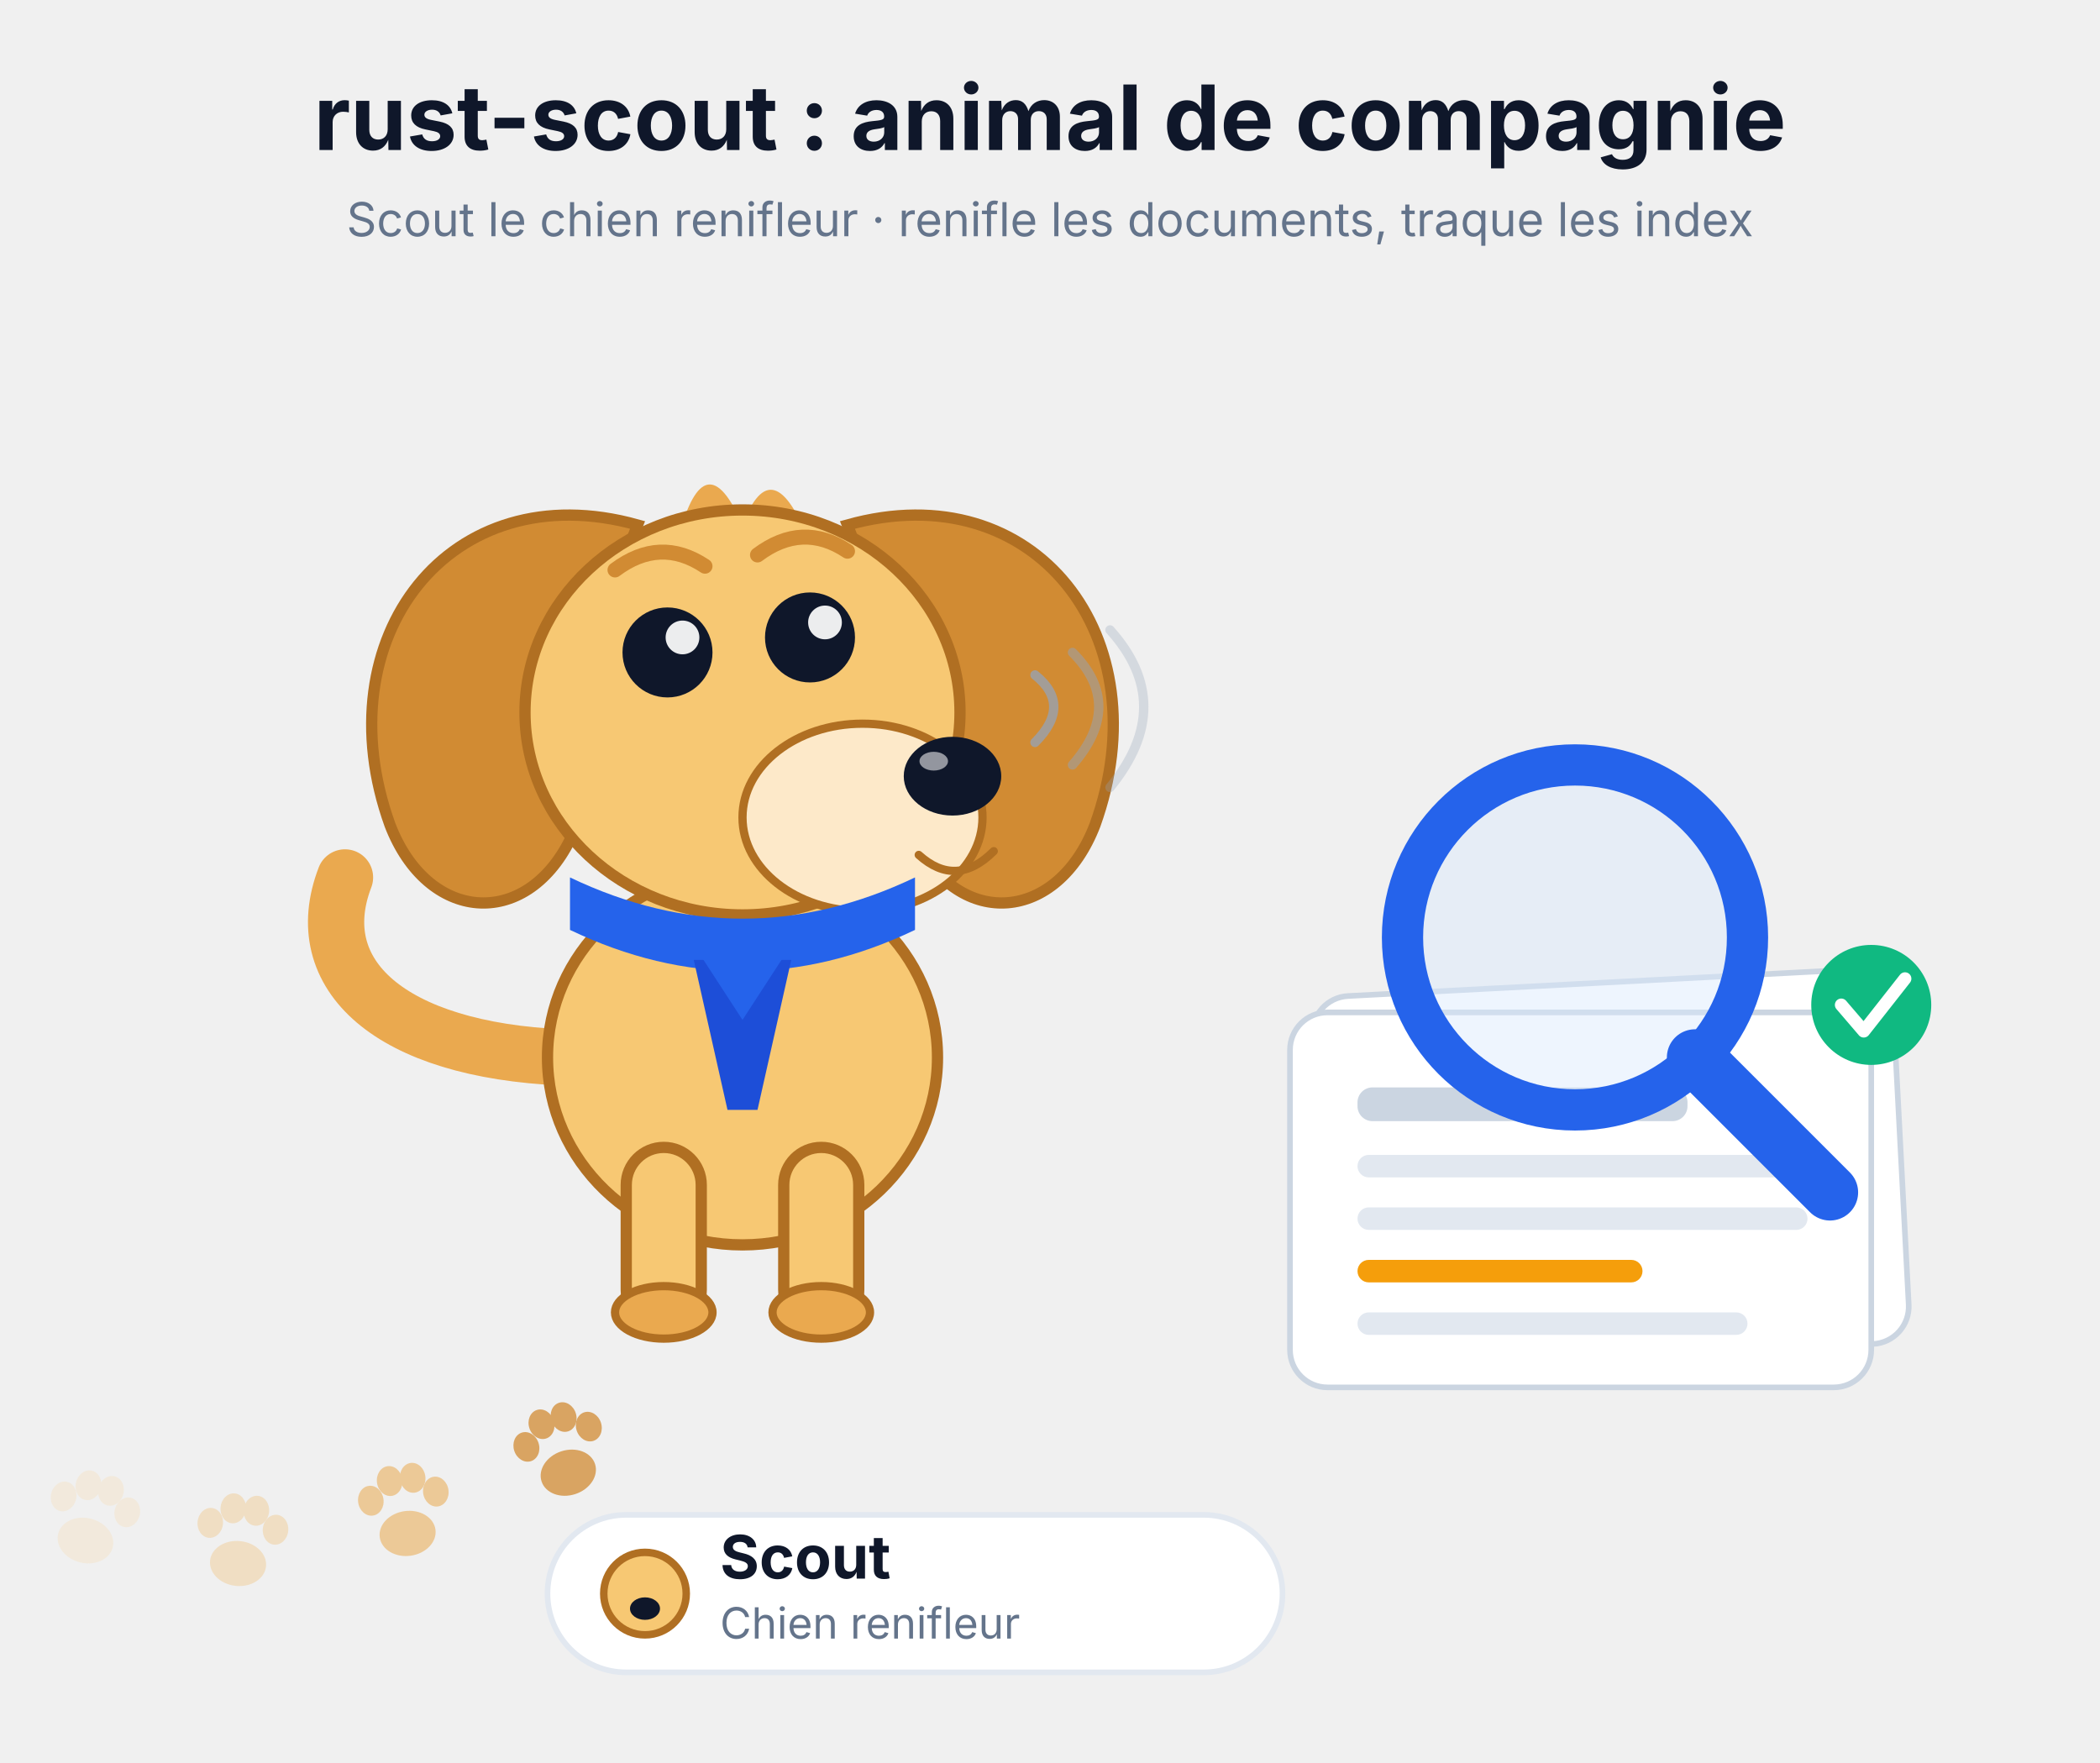
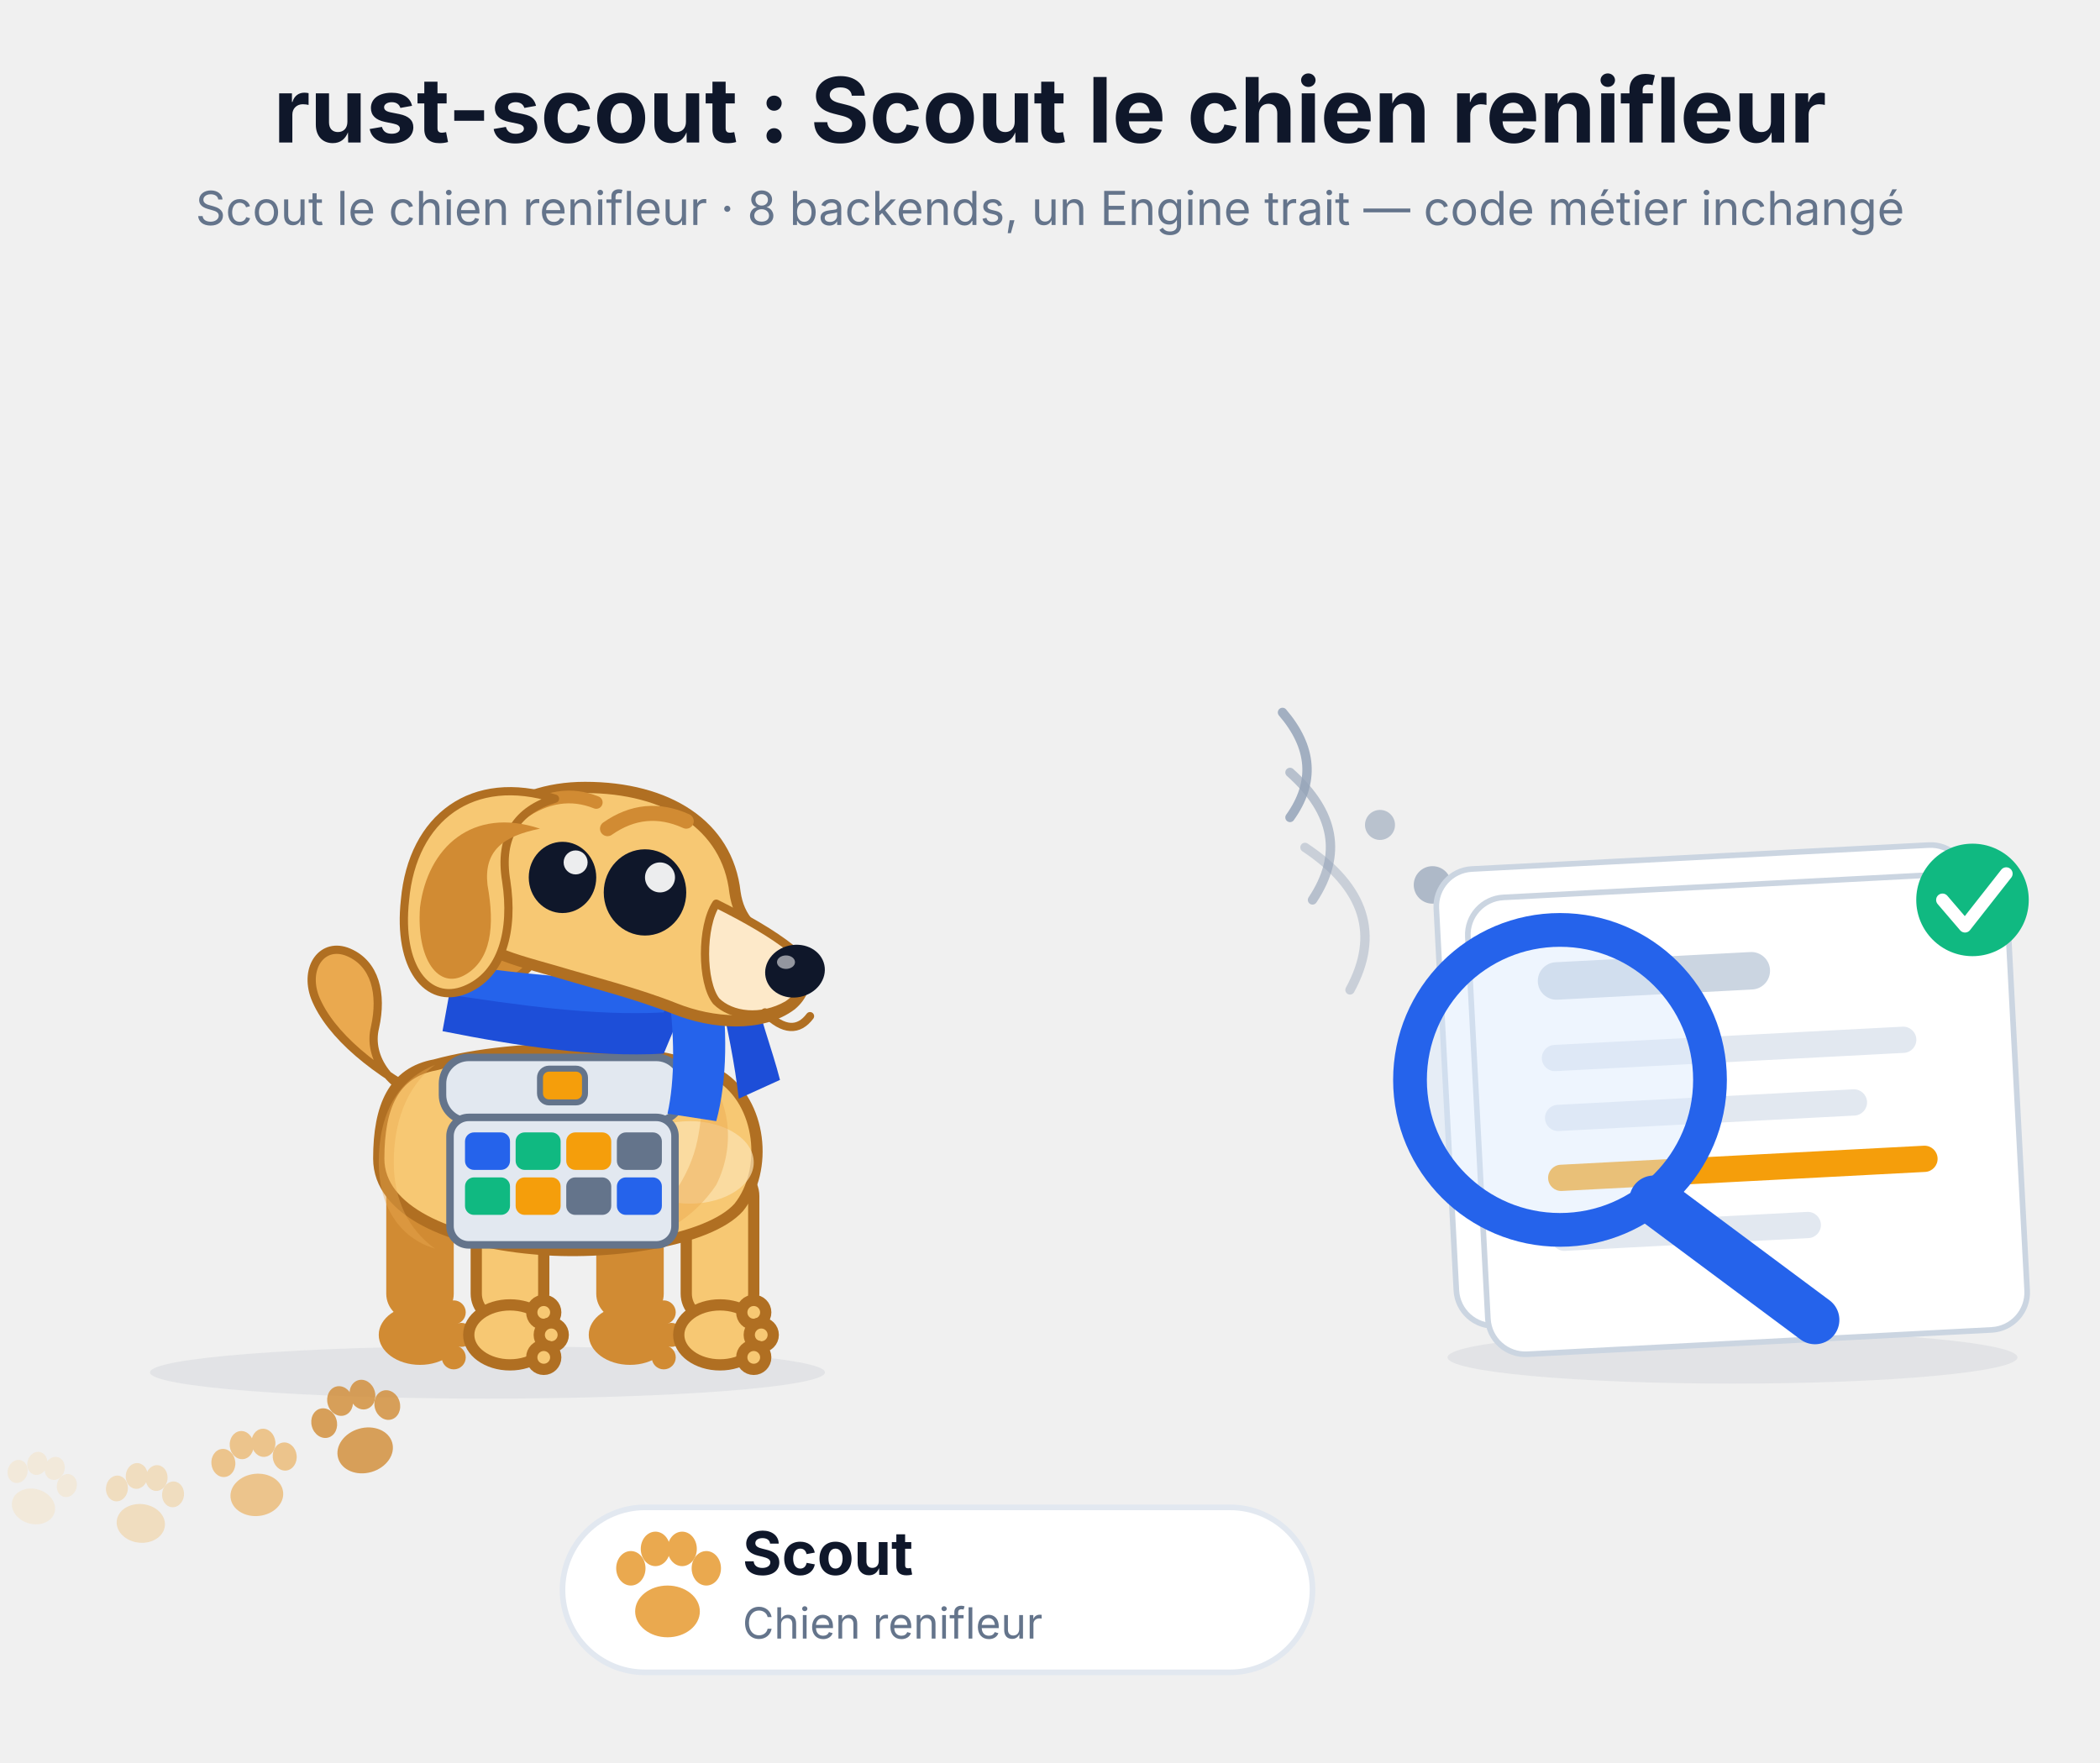
<svg xmlns="http://www.w3.org/2000/svg" viewBox="0 0 560 470" font-family="system-ui, -apple-system, 'Segoe UI', sans-serif" role="img" aria-labelledby="petTitle petDesc">
  <defs>
    <style>
      .title { font-size: 24px; font-weight: 700; fill: #0f172a; }
      .sub   { font-size: 12.5px; fill: #64748b; }
+ 
+       /* 猎犬配色：琥珀系（与架构图 data 层同源），不引入第二套色板 */
+       .fur   { fill: #f7c873; }
+       .fur-m { fill: #eaa94f; }
+       .fur-d { fill: #d18b33; }
+       .fur-l { fill: #fbe3b4; }
+       .muzzle{ fill: #fde9c9; }
+       .ink   { fill: #0f172a; }
+ 
+       /* 描边族：与填充类组合使用（s = 主轮廓，s2 = 次要轮廓） */
+       .s     { stroke: #b06f22; stroke-width: 3;   stroke-linejoin: round; stroke-linecap: round; }
+       .s2    { stroke: #b06f22; stroke-width: 2.2; stroke-linejoin: round; stroke-linecap: round; }
+ 
+       .scarf { fill: #2563eb; }
+       .scarf-d { fill: #1d4ed8; }
+ 
+       /* 侦察挎包：帆布色 + 石板灰轮廓，和猎犬的棕色描边区分开 */
+       .bag   { fill: #e2e8f0; stroke: #64748b; stroke-width: 2; stroke-linejoin: round; }
+       .flap  { fill: #cbd5e1; }
+       .strap { stroke: #64748b; stroke-width: 11; stroke-linecap: round; }
+ 
+       .paw   { fill: currentColor; }
+       .sniff { fill: none; stroke: #94a3b8; stroke-width: 2.5; stroke-linecap: round; }
+ 
      .card  { fill: #ffffff; stroke: #cbd5e1; stroke-width: 1.5; }
      .line  { fill: #e2e8f0; }
      .line-hi { fill: #f59e0b; }
      .head  { fill: #cbd5e1; }
-       /* palette du chien : ambre (reprend la couleur de la couche data du schéma d'architecture), pour rester dans la palette du site */
-       .fur   { fill: #f7c873; }
-       .fur-m { fill: #eaa94f; }
-       .fur-d { fill: #d18b33; }
-       .muzzle{ fill: #fde9c9; }
-       .ink   { fill: #0f172a; }
-       .scarf { fill: #2563eb; }
-       .scarf-d { fill: #1d4ed8; }
      .glass { fill: #dbeafe; fill-opacity: 0.45; }
-       .rim   { fill: none; stroke: #2563eb; stroke-width: 11; }
-       .handle{ stroke: #2563eb; stroke-width: 15; stroke-linecap: round; }
-       .paw   { fill: currentColor; }
+       .rim   { fill: none; stroke: #2563eb; stroke-width: 9; }
+       .handle{ stroke: #2563eb; stroke-width: 13; stroke-linecap: round; }
      .badge { fill: #10b981; }
-       /* famille de contours : à combiner avec les classes de remplissage */
-       .s     { stroke: #b06f22; stroke-width: 3; }
-       .s2    { stroke: #b06f22; stroke-width: 2.2; }
-       .brow  { fill: none; stroke: #d18b33; stroke-width: 4; stroke-linecap: round; }
-       .tail  { fill: none; stroke: #eaa94f; stroke-width: 15; stroke-linecap: round; }
-       .sniff { fill: none; stroke: #94a3b8; stroke-width: 2.5; stroke-linecap: round; }
+ 
      .name  { font-size: 16px; font-weight: 700; fill: #0f172a; }
      .role  { font-size: 11.5px; fill: #64748b; }
    </style>
    <g id="pawMark">
      <ellipse cx="0" cy="5" rx="7.5" ry="6" class="paw" />
      <ellipse cx="-8.5" cy="-5" rx="3.4" ry="4" class="paw" />
      <ellipse cx="-2.8" cy="-9.5" rx="3.4" ry="4" class="paw" />
      <ellipse cx="3.4" cy="-9.5" rx="3.4" ry="4" class="paw" />
      <ellipse cx="9" cy="-5" rx="3.4" ry="4" class="paw" />
    </g>
  </defs>
-   <text x="280" y="40" text-anchor="middle" class="title">rust-scout : animal de compagnie</text>
-   <text x="280" y="63" text-anchor="middle" class="sub">Scout le chien renifleur · renifle les documents, traque les index</text>
-   <use href="#pawMark" transform="translate(150,388) rotate(-18)" color="#d18b33" opacity="0.75" />
-   <use href="#pawMark" transform="translate(108,404) rotate(-8)" color="#eaa94f" opacity="0.55" />
-   <use href="#pawMark" transform="translate(64,412)  rotate(6)" color="#f0c37f" opacity="0.4" />
-   <use href="#pawMark" transform="translate(24,406)  rotate(14)" color="#f7d9a8" opacity="0.28" />
-   <g transform="translate(198,190)">
-     <path class="tail" d="M -48,92 C -94,90 -116,70 -106,44" />
-     <path class="fur-d s" d="M -28,-50 C -78,-64 -112,-20 -94,30 C -84,56 -58,58 -46,34 C -38,14 -40,-20 -28,-50 Z" />
-     <path class="fur-d s" d="M  28,-50 C  78,-64  112,-20  94,30 C  84,56  58,58  46,34 C  38,14  40,-20  28,-50 Z" />
-     <path class="fur-m" d="M -17,-47 Q -10,-73 0,-50 Q 8,-71 18,-45 Z" />
-     <ellipse cx="0" cy="92" rx="52" ry="50" class="fur s" />
-     <rect x="-31" y="116" width="20" height="48" rx="10" class="fur s" />
-     <rect x="11" y="116" width="20" height="48" rx="10" class="fur s" />
-     <ellipse cx="-21" cy="160" rx="13" ry="7" class="fur-m s2" />
-     <ellipse cx="21" cy="160" rx="13" ry="7" class="fur-m s2" />
-     <ellipse cx="0" cy="0" rx="58" ry="54" class="fur s" />
-     <ellipse cx="32" cy="28" rx="32" ry="25" class="muzzle s2" />
-     <ellipse cx="56" cy="17" rx="13" ry="10.5" class="ink" />
-     <ellipse cx="51" cy="13" rx="3.8" ry="2.5" fill="#ffffff" opacity="0.55" />
-     <path d="M 47,38 Q 57,47 67,37" fill="none" stroke="#b06f22" stroke-width="2.2" stroke-linecap="round" />
-     <circle cx="-20" cy="-16" r="12" class="ink" />
-     <circle cx="18" cy="-20" r="12" class="ink" />
-     <circle cx="-16" cy="-20" r="4.5" fill="#ffffff" opacity="0.92" />
-     <circle cx="22" cy="-24" r="4.5" fill="#ffffff" opacity="0.92" />
-     <path class="brow" d="M -34,-38 Q -22,-47 -10,-39" />
-     <path class="brow" d="M   4,-42 Q  16,-51  28,-43" />
-     <path class="scarf" d="M -46,44 Q 0,66 46,44 L 46,58 Q 0,80 -46,58 Z" />
-     <path class="scarf-d" d="M -13,66 L 13,66 L 4,106 L -4,106 Z" />
-     <path class="scarf" d="M -13,62 L 13,62 L 0,82 Z" />
-     <path class="sniff" opacity="0.75" d="M 78,-10 Q 88,-2 78,8" />
-     <path class="sniff" opacity="0.5" d="M 88,-16 Q 102,-2 88,14" />
-     <path class="sniff" opacity="0.3" d="M 98,-22 Q 116,-2 98,20" />
+   <text x="280" y="38" text-anchor="middle" class="title">rust-scout : Scout le chien renifleur</text>
+   <text x="280" y="60" text-anchor="middle" class="sub">Scout le chien renifleur · 8 backends, un Engine trait — code métier inchangé</text>
+   <ellipse cx="130" cy="366" rx="90" ry="7" fill="#64748b" opacity="0.10" />
+   <ellipse cx="462" cy="362" rx="76" ry="7" fill="#64748b" opacity="0.10" />
+   <use href="#pawMark" transform="translate(96,382) rotate(-16) scale(1)" color="#d18b33" opacity="0.80" />
+   <use href="#pawMark" transform="translate(68,394) rotate(-6)  scale(0.94)" color="#eaa94f" opacity="0.62" />
+   <use href="#pawMark" transform="translate(38,402) rotate(6)   scale(0.86)" color="#f0c37f" opacity="0.44" />
+   <use href="#pawMark" transform="translate(10,398) rotate(16)  scale(0.78)" color="#f7d9a8" opacity="0.30" />
+   <path class="sniff" opacity="0.85" d="M 342,190 Q 354,204 344,218" />
+   <path class="sniff" opacity="0.62" d="M 344,206 Q 362,222 350,240" />
+   <path class="sniff" opacity="0.42" d="M 348,226 Q 372,242 360,264" />
+   <circle cx="368" cy="220" r="4.0" fill="#94a3b8" opacity="0.60" />
+   <circle cx="382" cy="236" r="5.0" fill="#94a3b8" opacity="0.72" />
+   <circle cx="394" cy="250" r="6.0" fill="#f0b048" opacity="0.80" />
+   <circle cx="406" cy="266" r="7.0" fill="#f59e0b" opacity="0.95" />
+   <g transform="rotate(-3 466 297)">
+     <rect x="386" y="228" width="142" height="122" rx="10" class="card" stroke="#e2e8f0" />
+     <rect x="394" y="236" width="144" height="122" rx="10" class="card" />
+     <rect x="412" y="254" width="62" height="10" rx="5" class="head" />
+     <rect x="412" y="276" width="100" height="7" rx="3.5" class="line" />
+     <rect x="412" y="292" width="86" height="7" rx="3.5" class="line" />
+     <rect x="412" y="308" width="104" height="7" rx="3.5" class="line-hi" />
+     <rect x="412" y="324" width="72" height="7" rx="3.5" class="line" />
  </g>
-   <g transform="rotate(-3 430 312)">
-     <rect x="352" y="262" width="155" height="100" rx="10" class="card" stroke="#e2e8f0" />
+   <circle cx="526" cy="240" r="15" class="badge" />
+   <path d="M 518,240 L 524,247 L 535,233" fill="none" stroke="#ffffff" stroke-width="3.4" stroke-linecap="round" stroke-linejoin="round" />
+   <circle cx="416" cy="288" r="40" class="glass" />
+   <path class="handle" d="M 441,320 L 484,352" />
+   <circle cx="416" cy="288" r="40" class="rim" />
+   <g transform="translate(150,364)">
+     <path class="fur-m s2" d="M -34,-70       C -50,-78 -62,-88 -66,-98       C -69,-106 -64,-113 -57,-110       C -50,-107 -48,-99 -50,-90       C -52,-82 -46,-73 -34,-70 Z" />
+     <g class="fur-d">
+       <rect x="-47" y="-52" width="18" height="40" rx="7" />
+       <ellipse cx="-38" cy="-8" rx="11" ry="8" />
+       <circle cx="-29" cy="-14" r="3.2" />
+       <circle cx="-27" cy="-8" r="3.2" />
+       <circle cx="-29" cy="-2" r="3.2" />
+       <rect x="9" y="-52" width="18" height="40" rx="7" />
+       <ellipse cx="18" cy="-8" rx="11" ry="8" />
+       <circle cx="27" cy="-14" r="3.2" />
+       <circle cx="29" cy="-8" r="3.2" />
+       <circle cx="27" cy="-2" r="3.2" />
+     </g>
+     <g class="fur s">
+       <rect x="-23" y="-52" width="18" height="40" rx="7" />
+       <ellipse cx="-14" cy="-8" rx="11" ry="8" />
+       <circle cx="-5" cy="-14" r="3.2" />
+       <circle cx="-3" cy="-8" r="3.2" />
+       <circle cx="-5" cy="-2" r="3.2" />
+       <rect x="33" y="-52" width="18" height="40" rx="7" />
+       <ellipse cx="42" cy="-8" rx="11" ry="8" />
+       <circle cx="51" cy="-14" r="3.2" />
+       <circle cx="53" cy="-8" r="3.2" />
+       <circle cx="51" cy="-2" r="3.2" />
+     </g>
+     <path class="fur s" d="M -34,-80       C -12,-86 24,-86 42,-77       C 53,-70 55,-52 47,-42       C 39,-33 12,-29 -8,-31       C -30,-33 -49,-41 -49,-55       C -49,-69 -45,-78 -34,-80 Z" />
+     <ellipse cx="34" cy="-54" rx="17" ry="11" class="fur-l" opacity="0.7" />
+     <path class="fur-m" opacity="0.45" d="M 38,-78 C 45,-70 46,-58 41,-48 C 35,-39 26,-34 16,-32 C 27,-40 34,-50 36,-60 C 38,-70 37,-75 34,-80 Z" />
+     <path class="fur-m" opacity="0.4" d="M -49,-54 C -49,-67 -44,-76 -34,-80 C -42,-74 -45,-64 -45,-54 C -45,-44 -41,-36 -34,-31 C -44,-34 -49,-43 -49,-54 Z" />
+     <rect x="-32" y="-82" width="64" height="17" rx="7" class="bag" />
+     <rect x="-6" y="-79" width="12" height="9" rx="2.4" fill="#f59e0b" stroke="#64748b" stroke-width="1.6" />
+     <rect x="-30" y="-66" width="60" height="34" rx="5" class="bag" />
+     <g>
+       <rect x="-26" y="-62" width="12" height="10" rx="2.4" fill="#2563eb" />
+       <rect x="-12.5" y="-62" width="12" height="10" rx="2.4" fill="#10b981" />
+       <rect x="1" y="-62" width="12" height="10" rx="2.4" fill="#f59e0b" />
+       <rect x="14.5" y="-62" width="12" height="10" rx="2.4" fill="#64748b" />
+       <rect x="-26" y="-50" width="12" height="10" rx="2.4" fill="#10b981" />
+       <rect x="-12.5" y="-50" width="12" height="10" rx="2.4" fill="#f59e0b" />
+       <rect x="1" y="-50" width="12" height="10" rx="2.4" fill="#64748b" />
+       <rect x="14.5" y="-50" width="12" height="10" rx="2.4" fill="#2563eb" />
+     </g>
+     <path class="fur-d s2" d="M 8,-147       C -10,-153 -25,-143 -27,-123       C -29,-107 -21,-99 -13,-103       C -5,-107 -3,-118 -5,-130       C -6,-139 -1,-144 8,-147 Z" />
+     <path class="scarf-d" d="M -30,-100 C -10,-96 12,-94 32,-95 L 27,-83 C 8,-82 -12,-85 -32,-89 Z" />
+     <path class="scarf" d="M -30,-107 C -10,-104 12,-102 30,-103 L 27,-94 C 8,-93 -12,-96 -32,-99 Z" />
+     <path class="scarf" d="M 28,-102 C 30,-88 30,-76 28,-67 L 41,-65 C 44,-76 44,-90 42,-104 Z" />
+     <path class="scarf-d" d="M 41,-103 C 44,-90 46,-80 47,-71 L 58,-76 C 56,-84 52,-94 50,-105 Z" />
+     <path class="scarf-d" d="M 26,-105 C 33,-100 41,-98 49,-100 C 45,-106 34,-109 26,-105 Z" />
+     <path class="fur s" d="M -26,-120       C -30,-142 -14,-154 6,-154       C 28,-154 44,-144 46,-126       C 47,-119 51,-115 58,-112       C 65,-109 67,-101 61,-96       C 53,-90 40,-91 30,-95       C 20,-99 8,-102 -2,-105       C -16,-109 -25,-111 -26,-120 Z" />
+     <path class="muzzle s2" d="M 41,-123       C 49,-119 56,-115 61,-111       C 66,-107 66,-100 60,-96       C 53,-92 45,-93 41,-97       C 37,-102 37,-117 41,-123 Z" />
+     <ellipse cx="62" cy="-105" rx="8" ry="7" class="ink" transform="rotate(-12 62 -105)" />
+     <ellipse cx="59.6" cy="-107.4" rx="2.4" ry="1.8" fill="#ffffff" opacity="0.55" />
+     <path d="M 54,-94 C 59,-89 63,-89 66,-93" fill="none" stroke="#b06f22" stroke-width="2.2" stroke-linecap="round" />
+     <ellipse cx="22" cy="-126" rx="11" ry="11.5" class="ink" />
+     <ellipse cx="0" cy="-130" rx="9" ry="9.5" class="ink" />
+     <circle cx="26" cy="-130" r="4" fill="#ffffff" opacity="0.92" />
+     <circle cx="3.5" cy="-134" r="3.2" fill="#ffffff" opacity="0.92" />
+     <path d="M 12,-143 Q 22,-150 33,-145" fill="none" stroke="#d18b33" stroke-width="4" stroke-linecap="round" />
+     <path d="M -11,-147 Q -1,-154 9,-150" fill="none" stroke="#d18b33" stroke-width="3.4" stroke-linecap="round" />
+     <path class="fur s2" d="M -2,-151       C -24,-158 -40,-146 -42,-124       C -44,-106 -36,-96 -26,-100       C -16,-104 -13,-116 -15,-129       C -17,-141 -12,-148 -2,-151 Z" />
+     <path class="fur-d" d="M -6,-143       C -24,-149 -36,-138 -38,-122       C -39,-108 -33,-100 -26,-104       C -19,-108 -18,-117 -20,-128       C -21,-137 -16,-141 -6,-143 Z" />
  </g>
-   <rect x="344" y="270" width="155" height="100" rx="10" class="card" />
-   <rect x="362" y="290" width="88" height="9" rx="4" class="head" />
-   <rect x="362" y="308" width="120" height="6" rx="3" class="line" />
-   <rect x="362" y="322" width="120" height="6" rx="3" class="line" />
-   <rect x="362" y="336" width="76" height="6" rx="3" class="line-hi" />
-   <rect x="362" y="350" width="104" height="6" rx="3" class="line" />
-   <circle cx="499" cy="268" r="16" class="badge" />
-   <path d="M 491,268 L 497,275 L 508,261" fill="none" stroke="#ffffff" stroke-width="3.4" stroke-linecap="round" stroke-linejoin="round" />
-   <circle cx="420" cy="250" r="46" class="glass" />
-   <path class="handle" d="M 452,282 L 488,318" />
-   <circle cx="420" cy="250" r="46" class="rim" />
-   <rect x="146" y="404" width="196" height="42" rx="21" fill="#ffffff" stroke="#e2e8f0" stroke-width="1.5" />
-   <circle cx="172" cy="425" r="11" class="fur" />
-   <circle cx="172" cy="425" r="11" fill="none" stroke="#b06f22" stroke-width="2" />
-   <ellipse cx="172" cy="429" rx="4" ry="3" class="ink" />
-   <text x="192" y="421" class="name">Scout</text>
-   <text x="192" y="437" class="role">Chien renifleur</text>
+   <rect x="150" y="402" width="200" height="44" rx="22" fill="#ffffff" stroke="#e2e8f0" stroke-width="1.5" />
+   <use href="#pawMark" transform="translate(178,424) scale(1.15)" color="#eaa94f" />
+   <text x="198" y="420" class="name">Scout</text>
+   <text x="198" y="437" class="role">Chien renifleur</text>
</svg>
